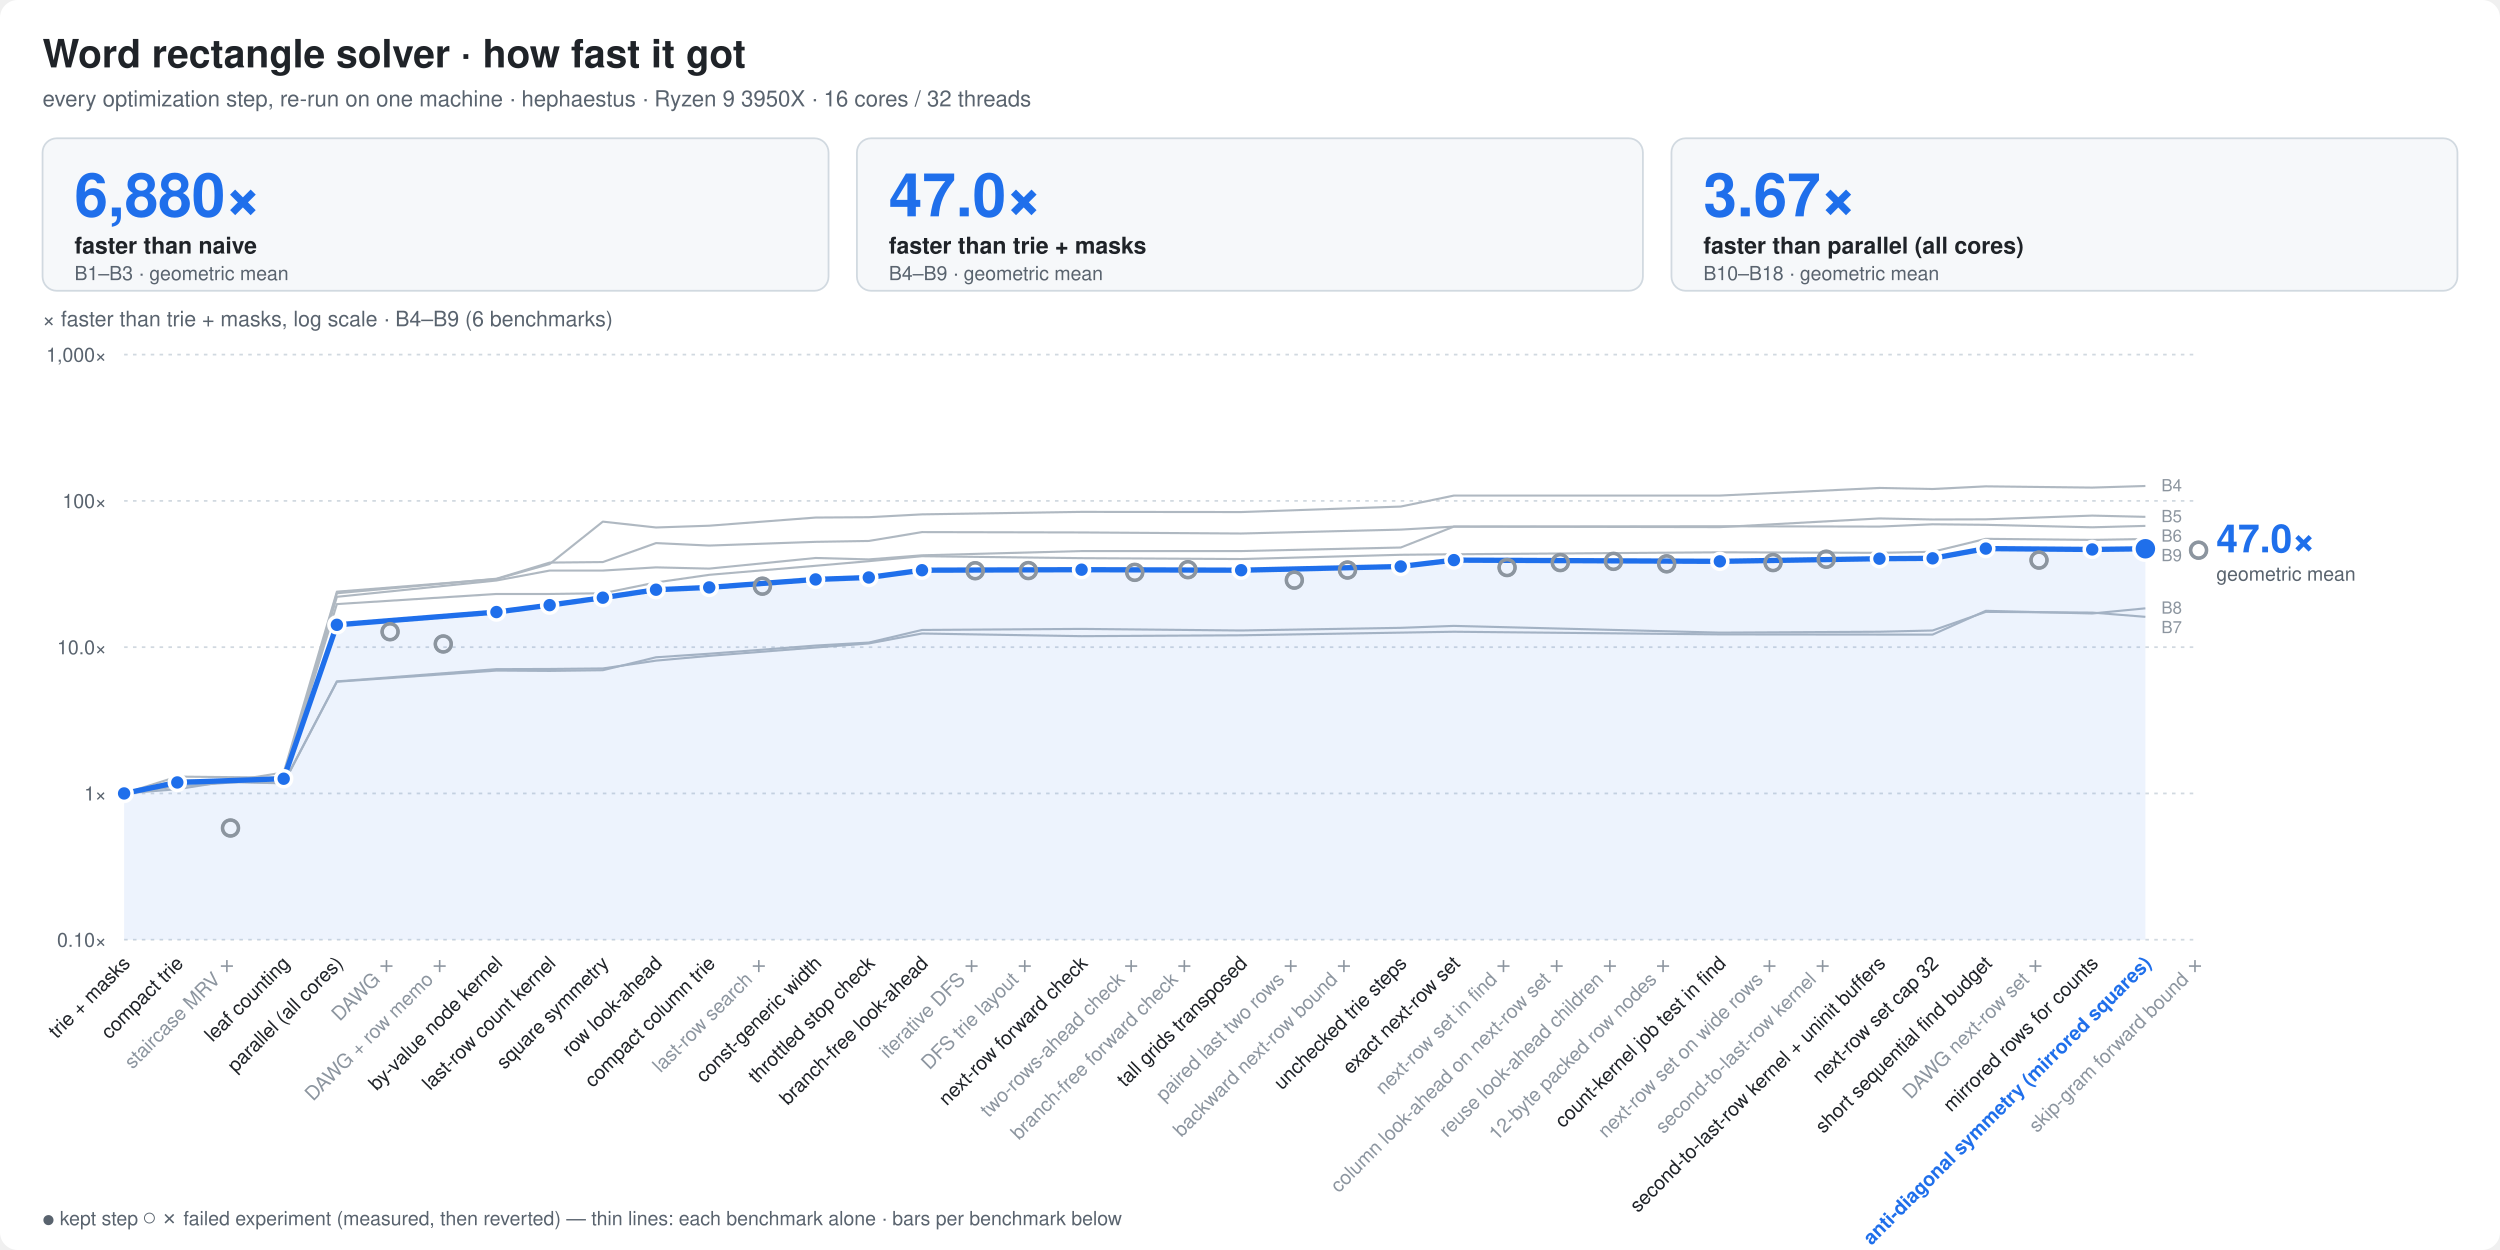
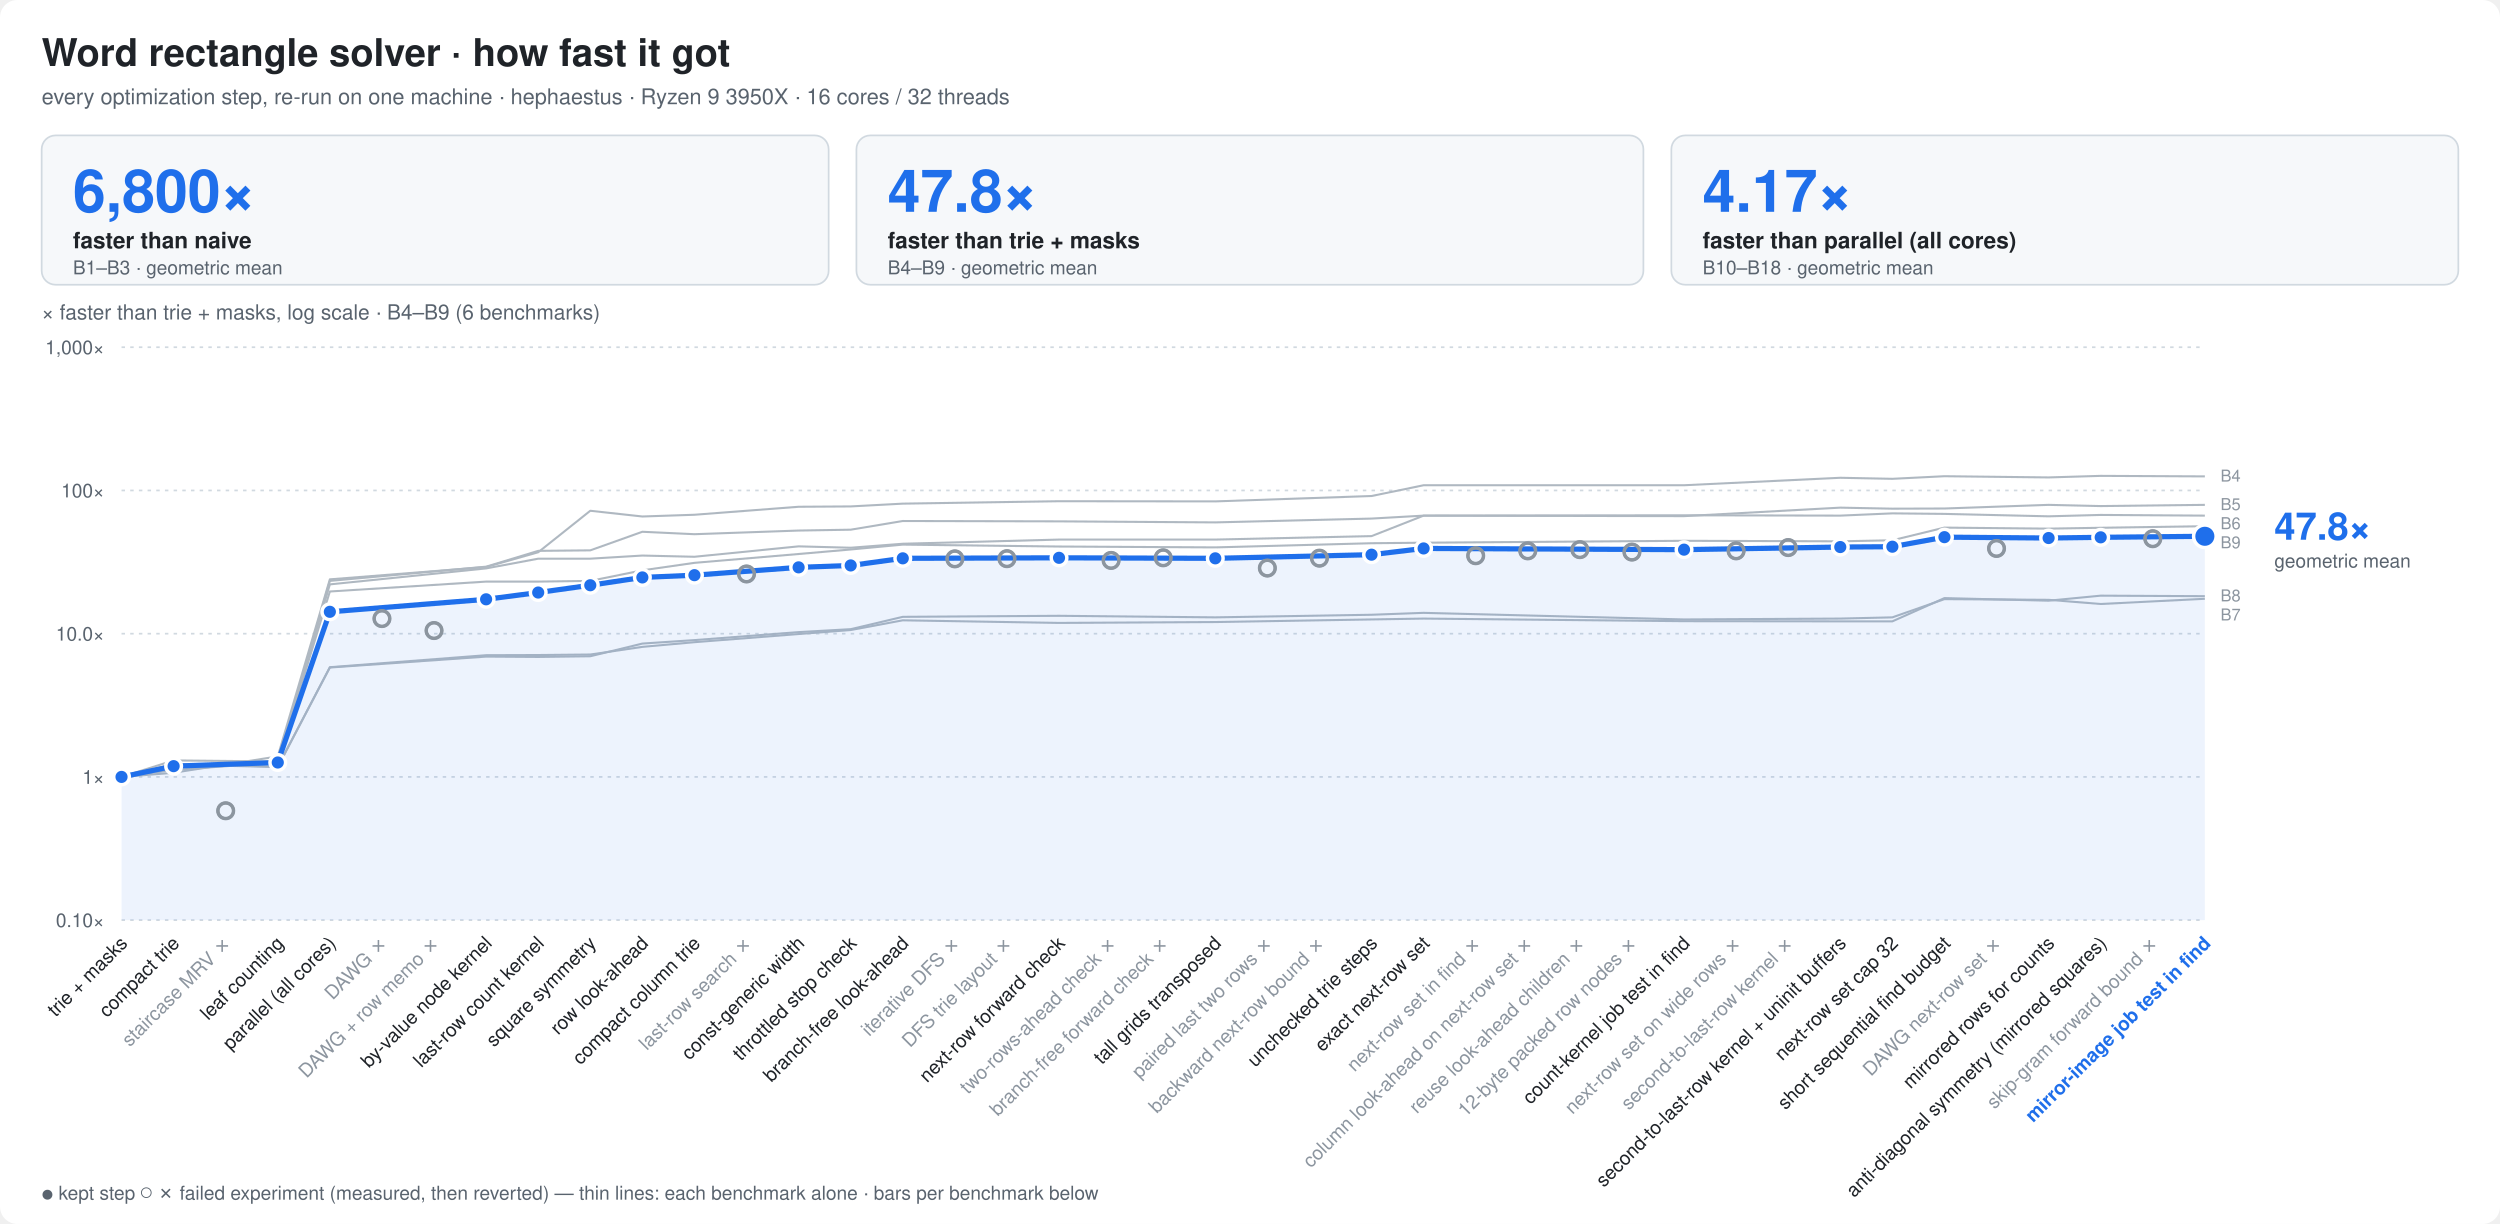
- <svg xmlns="http://www.w3.org/2000/svg" width="1410" height="705" viewBox="0 0 1410 705" font-family="ui-sans-serif,-apple-system,Segoe UI,Helvetica,Arial,sans-serif">
+ <svg xmlns="http://www.w3.org/2000/svg" width="1440" height="705" viewBox="0 0 1440 705" font-family="ui-sans-serif,-apple-system,Segoe UI,Helvetica,Arial,sans-serif">
  <style>
  .bg{fill:#ffffff} .t{fill:#1f2328} .m{fill:#59636e} .g{stroke:#d1d9e0}
  .bar{fill:#8fb8de} .best{fill:#1f6feb} .x{fill:#1a7f37;font-weight:600}
  .fail{fill:url(#hatch)} .hs{stroke:#afb8c1} .hb{fill:#eaeef2} .f{fill:#cf222e;font-weight:600}
  .ft{fill:#8c959f} .cur{fill:#1f6feb;font-weight:700}
  .ln{stroke:#1f6feb;fill:none} .lnf{fill:#1f6feb} .ctx{stroke:#afb8c1;fill:none} .ring{stroke:#ffffff}
  .fx{stroke:#8c959f;fill:none} .area{fill:#1f6feb;fill-opacity:.08} .tile{fill:#f6f8fa;stroke:#d1d9e0}
  .big{fill:#1f6feb;font-weight:800}
  .s2{stroke:#eb6834;fill:none} .s2f{fill:#eb6834} .s3{stroke:#1baf7a;fill:none} .s3f{fill:#1baf7a}
  @media (prefers-color-scheme: dark){
    .s2{stroke:#d95926} .s2f{fill:#d95926} .s3{stroke:#199e70} .s3f{fill:#199e70}
    .bg{fill:#0d1117} .t{fill:#e6edf3} .m{fill:#9198a1} .g{stroke:#30363d}
    .bar{fill:#2f5f8f} .best{fill:#4493f8} .x{fill:#3fb950}
    .hs{stroke:#484f58} .hb{fill:#21262d} .f{fill:#f85149} .ft{fill:#6e7681} .cur{fill:#4493f8}
    .ln{stroke:#4493f8} .lnf{fill:#4493f8} .ctx{stroke:#484f58} .ring{stroke:#0d1117}
    .fx{stroke:#6e7681} .area{fill:#4493f8;fill-opacity:.10} .tile{fill:#161b22;stroke:#30363d} .big{fill:#4493f8}
  }
</style>
-   <rect class="bg" width="1410" height="705" rx="10" />
+   <rect class="bg" width="1440" height="705" rx="10" />
  <text class="t" x="24" y="38" font-size="22" font-weight="800">Word rectangle solver · how fast it got</text>
  <text class="m" x="24" y="60" font-size="12.5">every optimization step, re-run on one machine · hephaestus · Ryzen 9 3950X · 16 cores / 32 threads</text>
-   <rect class="tile" x="24.0" y="78" width="443.3" height="86" rx="8" />
-   <text class="big" x="42.0" y="122" font-size="34">6,880×</text>
+   <rect class="tile" x="24.0" y="78" width="453.3" height="86" rx="8" />
+   <text class="big" x="42.0" y="122" font-size="34">6,800×</text>
  <text class="t" x="42.0" y="143" font-size="13" font-weight="600">faster than naive</text>
  <text class="m" x="42.0" y="158" font-size="11">B1–B3 · geometric mean</text>
-   <rect class="tile" x="483.3" y="78" width="443.3" height="86" rx="8" />
-   <text class="big" x="501.3" y="122" font-size="34">47.0×</text>
-   <text class="t" x="501.3" y="143" font-size="13" font-weight="600">faster than trie + masks</text>
-   <text class="m" x="501.3" y="158" font-size="11">B4–B9 · geometric mean</text>
-   <rect class="tile" x="942.7" y="78" width="443.3" height="86" rx="8" />
-   <text class="big" x="960.7" y="122" font-size="34">3.67×</text>
-   <text class="t" x="960.7" y="143" font-size="13" font-weight="600">faster than parallel (all cores)</text>
-   <text class="m" x="960.7" y="158" font-size="11">B10–B18 · geometric mean</text>
-   <line class="g" x1="70" x2="1240" y1="530.0" y2="530.0" stroke-dasharray="2 3" />
+   <rect class="tile" x="493.3" y="78" width="453.3" height="86" rx="8" />
+   <text class="big" x="511.3" y="122" font-size="34">47.8×</text>
+   <text class="t" x="511.3" y="143" font-size="13" font-weight="600">faster than trie + masks</text>
+   <text class="m" x="511.3" y="158" font-size="11">B4–B9 · geometric mean</text>
+   <rect class="tile" x="962.7" y="78" width="453.3" height="86" rx="8" />
+   <text class="big" x="980.7" y="122" font-size="34">4.17×</text>
+   <text class="t" x="980.7" y="143" font-size="13" font-weight="600">faster than parallel (all cores)</text>
+   <text class="m" x="980.7" y="158" font-size="11">B10–B18 · geometric mean</text>
+   <line class="g" x1="70" x2="1270" y1="530.0" y2="530.0" stroke-dasharray="2 3" />
  <text class="m" x="60" y="534.0" font-size="11" text-anchor="end">0.10×</text>
-   <line class="g" x1="70" x2="1240" y1="447.5" y2="447.5" stroke-dasharray="2 3" />
+   <line class="g" x1="70" x2="1270" y1="447.5" y2="447.5" stroke-dasharray="2 3" />
  <text class="m" x="60" y="451.5" font-size="11" text-anchor="end">1×</text>
-   <line class="g" x1="70" x2="1240" y1="365.0" y2="365.0" stroke-dasharray="2 3" />
+   <line class="g" x1="70" x2="1270" y1="365.0" y2="365.0" stroke-dasharray="2 3" />
  <text class="m" x="60" y="369.0" font-size="11" text-anchor="end">10.0×</text>
-   <line class="g" x1="70" x2="1240" y1="282.5" y2="282.5" stroke-dasharray="2 3" />
+   <line class="g" x1="70" x2="1270" y1="282.5" y2="282.5" stroke-dasharray="2 3" />
  <text class="m" x="60" y="286.5" font-size="11" text-anchor="end">100×</text>
-   <line class="g" x1="70" x2="1240" y1="200.0" y2="200.0" stroke-dasharray="2 3" />
+   <line class="g" x1="70" x2="1270" y1="200.0" y2="200.0" stroke-dasharray="2 3" />
  <text class="m" x="60" y="204.0" font-size="11" text-anchor="end">1,000×</text>
  <text class="m" x="24" y="184" font-size="12">× faster than trie + masks, log scale · B4–B9 (6 benchmarks)</text>
-   <polyline class="ctx" points="70.0,447.5 100.0,445.1 160.0,435.7 190.0,333.7 280.0,326.6 310.0,318.1 340.0,294.2 370.0,297.5 400.0,296.5 460.0,291.9 490.0,291.7 520.0,290.1 610.0,288.7 700.0,288.8 790.0,285.7 820.0,279.5 970.0,279.5 1060.0,275.2 1090.0,275.8 1120.0,274.3 1180.0,275.0 1210.0,274.1" stroke-width="1.2" stroke-linejoin="round" />
-   <polyline class="ctx" points="70.0,447.5 100.0,443.5 160.0,439.2 190.0,336.6 280.0,327.4 310.0,321.8 340.0,321.8 370.0,320.0 400.0,320.7 460.0,314.7 490.0,315.5 520.0,313.2 610.0,310.8 700.0,310.8 790.0,308.8 820.0,297.0 970.0,297.3 1060.0,292.4 1090.0,293.0 1120.0,292.9 1180.0,290.8 1210.0,291.5" stroke-width="1.2" stroke-linejoin="round" />
-   <polyline class="ctx" points="70.0,447.5 100.0,440.9 160.0,438.5 190.0,334.6 280.0,326.4 310.0,317.3 340.0,317.0 370.0,306.3 400.0,307.7 460.0,305.6 490.0,305.1 520.0,300.1 610.0,300.3 700.0,300.9 790.0,298.7 820.0,297.0 970.0,296.8 1060.0,297.0 1090.0,295.7 1120.0,296.0 1180.0,297.4 1210.0,296.6" stroke-width="1.2" stroke-linejoin="round" />
-   <polyline class="ctx" points="70.0,447.5 100.0,440.0 160.0,441.6 190.0,384.5 280.0,378.2 310.0,378.4 340.0,378.0 370.0,370.7 400.0,368.7 460.0,364.1 490.0,362.4 520.0,355.3 610.0,354.7 700.0,355.6 790.0,354.1 820.0,353.0 970.0,356.8 1060.0,356.3 1090.0,355.6 1120.0,345.1 1180.0,345.5 1210.0,347.9" stroke-width="1.2" stroke-linejoin="round" />
-   <polyline class="ctx" points="70.0,447.5 100.0,440.4 160.0,441.8 190.0,384.3 280.0,377.4 310.0,377.3 340.0,377.0 370.0,372.6 400.0,369.9 460.0,365.2 490.0,362.9 520.0,357.3 610.0,358.8 700.0,358.3 790.0,356.8 820.0,356.3 970.0,357.8 1060.0,357.9 1090.0,357.9 1120.0,344.5 1180.0,346.0 1210.0,343.1" stroke-width="1.2" stroke-linejoin="round" />
-   <polyline class="ctx" points="70.0,447.5 100.0,438.0 160.0,438.6 190.0,340.7 280.0,335.0 310.0,335.0 340.0,334.6 370.0,328.5 400.0,324.2 460.0,319.1 490.0,316.5 520.0,313.7 610.0,314.8 700.0,315.3 790.0,312.9 820.0,312.6 970.0,311.5 1060.0,311.8 1090.0,311.2 1120.0,303.9 1180.0,304.5 1210.0,304.0" stroke-width="1.2" stroke-linejoin="round" />
-   <text class="ft" x="1219.0" y="277.1" font-size="9.5">B4</text>
-   <text class="ft" x="1219.0" y="294.5" font-size="9.5">B5</text>
-   <text class="ft" x="1219.0" y="305.5" font-size="9.5">B6</text>
-   <text class="ft" x="1219.0" y="316.5" font-size="9.5">B9</text>
-   <text class="ft" x="1219.0" y="346.1" font-size="9.5">B8</text>
-   <text class="ft" x="1219.0" y="357.1" font-size="9.5">B7</text>
-   <polygon class="area" points="70.0,530 70.0,447.5 100.0,441.3 160.0,439.2 190.0,352.4 280.0,345.2 310.0,341.3 340.0,337.1 370.0,332.6 400.0,331.3 460.0,326.8 490.0,325.7 520.0,321.6 610.0,321.3 700.0,321.6 790.0,319.5 820.0,315.9 970.0,316.6 1060.0,315.1 1090.0,314.9 1120.0,309.4 1180.0,309.9 1210.0,309.5 1210.0,530" />
-   <polyline class="ln" points="70.0,447.5 100.0,441.3 160.0,439.2 190.0,352.4 280.0,345.2 310.0,341.3 340.0,337.1 370.0,332.6 400.0,331.3 460.0,326.8 490.0,325.7 520.0,321.6 610.0,321.3 700.0,321.6 790.0,319.5 820.0,315.9 970.0,316.6 1060.0,315.1 1090.0,314.9 1120.0,309.4 1180.0,309.9 1210.0,309.5" stroke-width="3" stroke-linejoin="round" stroke-linecap="round" />
+   <polyline class="ctx" points="70.0,447.5 100.0,445.1 160.0,435.7 190.0,333.7 280.0,326.6 310.0,318.1 340.0,294.2 370.0,297.5 400.0,296.5 460.0,291.9 490.0,291.7 520.0,290.1 610.0,288.7 700.0,288.8 790.0,285.7 820.0,279.5 970.0,279.5 1060.0,275.2 1090.0,275.8 1120.0,274.3 1180.0,275.0 1210.0,274.1 1270.0,274.4" stroke-width="1.2" stroke-linejoin="round" />
+   <polyline class="ctx" points="70.0,447.5 100.0,443.5 160.0,439.2 190.0,336.6 280.0,327.4 310.0,321.8 340.0,321.8 370.0,320.0 400.0,320.7 460.0,314.7 490.0,315.5 520.0,313.2 610.0,310.8 700.0,310.8 790.0,308.8 820.0,297.0 970.0,297.3 1060.0,292.4 1090.0,293.0 1120.0,292.9 1180.0,290.8 1210.0,291.5 1270.0,290.8" stroke-width="1.2" stroke-linejoin="round" />
+   <polyline class="ctx" points="70.0,447.5 100.0,440.9 160.0,438.5 190.0,334.6 280.0,326.4 310.0,317.3 340.0,317.0 370.0,306.3 400.0,307.7 460.0,305.6 490.0,305.1 520.0,300.1 610.0,300.3 700.0,300.9 790.0,298.7 820.0,297.0 970.0,296.8 1060.0,297.0 1090.0,295.7 1120.0,296.0 1180.0,297.4 1210.0,296.6 1270.0,297.0" stroke-width="1.2" stroke-linejoin="round" />
+   <polyline class="ctx" points="70.0,447.5 100.0,440.0 160.0,441.6 190.0,384.5 280.0,378.2 310.0,378.4 340.0,378.0 370.0,370.7 400.0,368.7 460.0,364.1 490.0,362.4 520.0,355.3 610.0,354.7 700.0,355.6 790.0,354.1 820.0,353.0 970.0,356.8 1060.0,356.3 1090.0,355.6 1120.0,345.1 1180.0,345.5 1210.0,347.9 1270.0,344.9" stroke-width="1.2" stroke-linejoin="round" />
+   <polyline class="ctx" points="70.0,447.5 100.0,440.4 160.0,441.8 190.0,384.3 280.0,377.4 310.0,377.3 340.0,377.0 370.0,372.6 400.0,369.9 460.0,365.2 490.0,362.9 520.0,357.3 610.0,358.8 700.0,358.3 790.0,356.8 820.0,356.3 970.0,357.8 1060.0,357.9 1090.0,357.9 1120.0,344.5 1180.0,346.0 1210.0,343.1 1270.0,343.4" stroke-width="1.2" stroke-linejoin="round" />
+   <polyline class="ctx" points="70.0,447.5 100.0,438.0 160.0,438.6 190.0,340.7 280.0,335.0 310.0,335.0 340.0,334.6 370.0,328.5 400.0,324.2 460.0,319.1 490.0,316.5 520.0,313.7 610.0,314.8 700.0,315.3 790.0,312.9 820.0,312.6 970.0,311.5 1060.0,311.8 1090.0,311.2 1120.0,303.9 1180.0,304.5 1210.0,304.0 1270.0,303.1" stroke-width="1.2" stroke-linejoin="round" />
+   <text class="ft" x="1279.0" y="277.4" font-size="9.5">B4</text>
+   <text class="ft" x="1279.0" y="293.8" font-size="9.5">B5</text>
+   <text class="ft" x="1279.0" y="304.8" font-size="9.5">B6</text>
+   <text class="ft" x="1279.0" y="315.8" font-size="9.5">B9</text>
+   <text class="ft" x="1279.0" y="346.4" font-size="9.5">B8</text>
+   <text class="ft" x="1279.0" y="357.4" font-size="9.5">B7</text>
+   <polygon class="area" points="70.0,530 70.0,447.5 100.0,441.3 160.0,439.2 190.0,352.4 280.0,345.2 310.0,341.3 340.0,337.1 370.0,332.6 400.0,331.3 460.0,326.8 490.0,325.7 520.0,321.6 610.0,321.3 700.0,321.6 790.0,319.5 820.0,315.9 970.0,316.6 1060.0,315.1 1090.0,314.9 1120.0,309.4 1180.0,309.9 1210.0,309.5 1270.0,308.9 1270.0,530" />
+   <polyline class="ln" points="70.0,447.5 100.0,441.3 160.0,439.2 190.0,352.4 280.0,345.2 310.0,341.3 340.0,337.1 370.0,332.6 400.0,331.3 460.0,326.8 490.0,325.7 520.0,321.6 610.0,321.3 700.0,321.6 790.0,319.5 820.0,315.9 970.0,316.6 1060.0,315.1 1090.0,314.9 1120.0,309.4 1180.0,309.9 1210.0,309.5 1270.0,308.9" stroke-width="3" stroke-linejoin="round" stroke-linecap="round" />
  <circle class="lnf ring" cx="70.0" cy="447.5" r="4.5" stroke-width="2" />
  <circle class="lnf ring" cx="100.0" cy="441.3" r="4.5" stroke-width="2" />
  <circle class="fx ring" cx="130.0" cy="467.0" r="4.5" stroke-width="2" fill="none" />
  <circle class="fx" cx="130.0" cy="467.0" r="4.5" stroke-width="1.6" />
  <circle class="lnf ring" cx="160.0" cy="439.2" r="4.5" stroke-width="2" />
  <circle class="lnf ring" cx="190.0" cy="352.4" r="4.5" stroke-width="2" />
  <circle class="fx ring" cx="220.0" cy="356.3" r="4.5" stroke-width="2" fill="none" />
  <circle class="fx" cx="220.0" cy="356.3" r="4.5" stroke-width="1.6" />
  <circle class="fx ring" cx="250.0" cy="363.2" r="4.5" stroke-width="2" fill="none" />
  <circle class="fx" cx="250.0" cy="363.2" r="4.5" stroke-width="1.6" />
  <circle class="lnf ring" cx="280.0" cy="345.2" r="4.5" stroke-width="2" />
  <circle class="lnf ring" cx="310.0" cy="341.3" r="4.5" stroke-width="2" />
  <circle class="lnf ring" cx="340.0" cy="337.1" r="4.5" stroke-width="2" />
  <circle class="lnf ring" cx="370.0" cy="332.6" r="4.5" stroke-width="2" />
  <circle class="lnf ring" cx="400.0" cy="331.3" r="4.5" stroke-width="2" />
  <circle class="fx ring" cx="430.0" cy="330.6" r="4.5" stroke-width="2" fill="none" />
  <circle class="fx" cx="430.0" cy="330.6" r="4.5" stroke-width="1.6" />
  <circle class="lnf ring" cx="460.0" cy="326.8" r="4.5" stroke-width="2" />
  <circle class="lnf ring" cx="490.0" cy="325.7" r="4.5" stroke-width="2" />
  <circle class="lnf ring" cx="520.0" cy="321.6" r="4.5" stroke-width="2" />
  <circle class="fx ring" cx="550.0" cy="321.9" r="4.5" stroke-width="2" fill="none" />
  <circle class="fx" cx="550.0" cy="321.9" r="4.5" stroke-width="1.6" />
  <circle class="fx ring" cx="580.0" cy="321.8" r="4.5" stroke-width="2" fill="none" />
  <circle class="fx" cx="580.0" cy="321.8" r="4.5" stroke-width="1.6" />
  <circle class="lnf ring" cx="610.0" cy="321.3" r="4.5" stroke-width="2" />
  <circle class="fx ring" cx="640.0" cy="322.8" r="4.5" stroke-width="2" fill="none" />
  <circle class="fx" cx="640.0" cy="322.8" r="4.5" stroke-width="1.6" />
  <circle class="fx ring" cx="670.0" cy="321.3" r="4.5" stroke-width="2" fill="none" />
  <circle class="fx" cx="670.0" cy="321.3" r="4.5" stroke-width="1.6" />
  <circle class="lnf ring" cx="700.0" cy="321.6" r="4.5" stroke-width="2" />
  <circle class="fx ring" cx="730.0" cy="327.2" r="4.5" stroke-width="2" fill="none" />
  <circle class="fx" cx="730.0" cy="327.2" r="4.5" stroke-width="1.6" />
  <circle class="fx ring" cx="760.0" cy="321.5" r="4.5" stroke-width="2" fill="none" />
  <circle class="fx" cx="760.0" cy="321.5" r="4.5" stroke-width="1.6" />
  <circle class="lnf ring" cx="790.0" cy="319.5" r="4.5" stroke-width="2" />
  <circle class="lnf ring" cx="820.0" cy="315.9" r="4.5" stroke-width="2" />
  <circle class="fx ring" cx="850.0" cy="320.1" r="4.5" stroke-width="2" fill="none" />
  <circle class="fx" cx="850.0" cy="320.1" r="4.5" stroke-width="1.6" />
  <circle class="fx ring" cx="880.0" cy="317.3" r="4.5" stroke-width="2" fill="none" />
  <circle class="fx" cx="880.0" cy="317.3" r="4.5" stroke-width="1.6" />
  <circle class="fx ring" cx="910.0" cy="316.6" r="4.5" stroke-width="2" fill="none" />
  <circle class="fx" cx="910.0" cy="316.6" r="4.5" stroke-width="1.6" />
  <circle class="fx ring" cx="940.0" cy="318.0" r="4.5" stroke-width="2" fill="none" />
  <circle class="fx" cx="940.0" cy="318.0" r="4.5" stroke-width="1.6" />
  <circle class="lnf ring" cx="970.0" cy="316.6" r="4.5" stroke-width="2" />
  <circle class="fx ring" cx="1000.0" cy="317.3" r="4.5" stroke-width="2" fill="none" />
  <circle class="fx" cx="1000.0" cy="317.3" r="4.5" stroke-width="1.6" />
  <circle class="fx ring" cx="1030.0" cy="315.4" r="4.5" stroke-width="2" fill="none" />
  <circle class="fx" cx="1030.0" cy="315.4" r="4.5" stroke-width="1.6" />
  <circle class="lnf ring" cx="1060.0" cy="315.1" r="4.5" stroke-width="2" />
  <circle class="lnf ring" cx="1090.0" cy="314.9" r="4.5" stroke-width="2" />
  <circle class="lnf ring" cx="1120.0" cy="309.4" r="4.5" stroke-width="2" />
  <circle class="fx ring" cx="1150.0" cy="315.9" r="4.5" stroke-width="2" fill="none" />
  <circle class="fx" cx="1150.0" cy="315.9" r="4.5" stroke-width="1.6" />
  <circle class="lnf ring" cx="1180.0" cy="309.9" r="4.5" stroke-width="2" />
-   <circle class="lnf ring" cx="1210.0" cy="309.5" r="6.5" stroke-width="2" />
+   <circle class="lnf ring" cx="1210.0" cy="309.5" r="4.5" stroke-width="2" />
  <circle class="fx ring" cx="1240.0" cy="310.3" r="4.5" stroke-width="2" fill="none" />
  <circle class="fx" cx="1240.0" cy="310.3" r="4.5" stroke-width="1.6" />
-   <text class="big" x="1250.0" y="311.5" font-size="22">47.0×</text>
-   <text class="m" x="1250.0" y="327.5" font-size="11">geometric mean</text>
+   <circle class="lnf ring" cx="1270.0" cy="308.9" r="6.5" stroke-width="2" />
+   <text class="big" x="1310.0" y="310.9" font-size="22">47.8×</text>
+   <text class="m" x="1310.0" y="326.9" font-size="11">geometric mean</text>
  <text class="t" font-size="11" text-anchor="end" transform="translate(74.0,544) rotate(-45)">trie + masks</text>
  <text class="t" font-size="11" text-anchor="end" transform="translate(104.0,544) rotate(-45)">compact trie</text>
  <text class="ft" font-size="11" text-anchor="end" transform="translate(134.0,544) rotate(-45)">staircase MRV ✗</text>
  <text class="t" font-size="11" text-anchor="end" transform="translate(164.0,544) rotate(-45)">leaf counting</text>
  <text class="t" font-size="11" text-anchor="end" transform="translate(194.0,544) rotate(-45)">parallel (all cores)</text>
  <text class="ft" font-size="11" text-anchor="end" transform="translate(224.0,544) rotate(-45)">DAWG ✗</text>
  <text class="ft" font-size="11" text-anchor="end" transform="translate(254.0,544) rotate(-45)">DAWG + row memo ✗</text>
  <text class="t" font-size="11" text-anchor="end" transform="translate(284.0,544) rotate(-45)">by-value node kernel</text>
  <text class="t" font-size="11" text-anchor="end" transform="translate(314.0,544) rotate(-45)">last-row count kernel</text>
  <text class="t" font-size="11" text-anchor="end" transform="translate(344.0,544) rotate(-45)">square symmetry</text>
  <text class="t" font-size="11" text-anchor="end" transform="translate(374.0,544) rotate(-45)">row look-ahead</text>
  <text class="t" font-size="11" text-anchor="end" transform="translate(404.0,544) rotate(-45)">compact column trie</text>
  <text class="ft" font-size="11" text-anchor="end" transform="translate(434.0,544) rotate(-45)">last-row search ✗</text>
  <text class="t" font-size="11" text-anchor="end" transform="translate(464.0,544) rotate(-45)">const-generic width</text>
  <text class="t" font-size="11" text-anchor="end" transform="translate(494.0,544) rotate(-45)">throttled stop check</text>
  <text class="t" font-size="11" text-anchor="end" transform="translate(524.0,544) rotate(-45)">branch-free look-ahead</text>
  <text class="ft" font-size="11" text-anchor="end" transform="translate(554.0,544) rotate(-45)">iterative DFS ✗</text>
  <text class="ft" font-size="11" text-anchor="end" transform="translate(584.0,544) rotate(-45)">DFS trie layout ✗</text>
  <text class="t" font-size="11" text-anchor="end" transform="translate(614.0,544) rotate(-45)">next-row forward check</text>
  <text class="ft" font-size="11" text-anchor="end" transform="translate(644.0,544) rotate(-45)">two-rows-ahead check ✗</text>
  <text class="ft" font-size="11" text-anchor="end" transform="translate(674.0,544) rotate(-45)">branch-free forward check ✗</text>
  <text class="t" font-size="11" text-anchor="end" transform="translate(704.0,544) rotate(-45)">tall grids transposed</text>
  <text class="ft" font-size="11" text-anchor="end" transform="translate(734.0,544) rotate(-45)">paired last two rows ✗</text>
  <text class="ft" font-size="11" text-anchor="end" transform="translate(764.0,544) rotate(-45)">backward next-row bound ✗</text>
  <text class="t" font-size="11" text-anchor="end" transform="translate(794.0,544) rotate(-45)">unchecked trie steps</text>
  <text class="t" font-size="11" text-anchor="end" transform="translate(824.0,544) rotate(-45)">exact next-row set</text>
  <text class="ft" font-size="11" text-anchor="end" transform="translate(854.0,544) rotate(-45)">next-row set in find ✗</text>
  <text class="ft" font-size="11" text-anchor="end" transform="translate(884.0,544) rotate(-45)">column look-ahead on next-row set ✗</text>
  <text class="ft" font-size="11" text-anchor="end" transform="translate(914.0,544) rotate(-45)">reuse look-ahead children ✗</text>
  <text class="ft" font-size="11" text-anchor="end" transform="translate(944.0,544) rotate(-45)">12-byte packed row nodes ✗</text>
  <text class="t" font-size="11" text-anchor="end" transform="translate(974.0,544) rotate(-45)">count-kernel job test in find</text>
  <text class="ft" font-size="11" text-anchor="end" transform="translate(1004.0,544) rotate(-45)">next-row set on wide rows ✗</text>
  <text class="ft" font-size="11" text-anchor="end" transform="translate(1034.0,544) rotate(-45)">second-to-last-row kernel ✗</text>
  <text class="t" font-size="11" text-anchor="end" transform="translate(1064.0,544) rotate(-45)">second-to-last-row kernel + uninit buffers</text>
  <text class="t" font-size="11" text-anchor="end" transform="translate(1094.0,544) rotate(-45)">next-row set cap 32</text>
  <text class="t" font-size="11" text-anchor="end" transform="translate(1124.0,544) rotate(-45)">short sequential find budget</text>
  <text class="ft" font-size="11" text-anchor="end" transform="translate(1154.0,544) rotate(-45)">DAWG next-row set ✗</text>
  <text class="t" font-size="11" text-anchor="end" transform="translate(1184.0,544) rotate(-45)">mirrored rows for counts</text>
-   <text class="cur" font-size="11" text-anchor="end" transform="translate(1214.0,544) rotate(-45)">anti-diagonal symmetry (mirrored squares)</text>
+   <text class="t" font-size="11" text-anchor="end" transform="translate(1214.0,544) rotate(-45)">anti-diagonal symmetry (mirrored squares)</text>
  <text class="ft" font-size="11" text-anchor="end" transform="translate(1244.0,544) rotate(-45)">skip-gram forward bound ✗</text>
+   <text class="cur" font-size="11" text-anchor="end" transform="translate(1274.0,544) rotate(-45)">mirror-image job test in find</text>
  <text class="m" x="24" y="691" font-size="11">● kept step   ○ ✗ failed experiment (measured, then reverted)   — thin lines: each benchmark alone · bars per benchmark below</text>
</svg>
